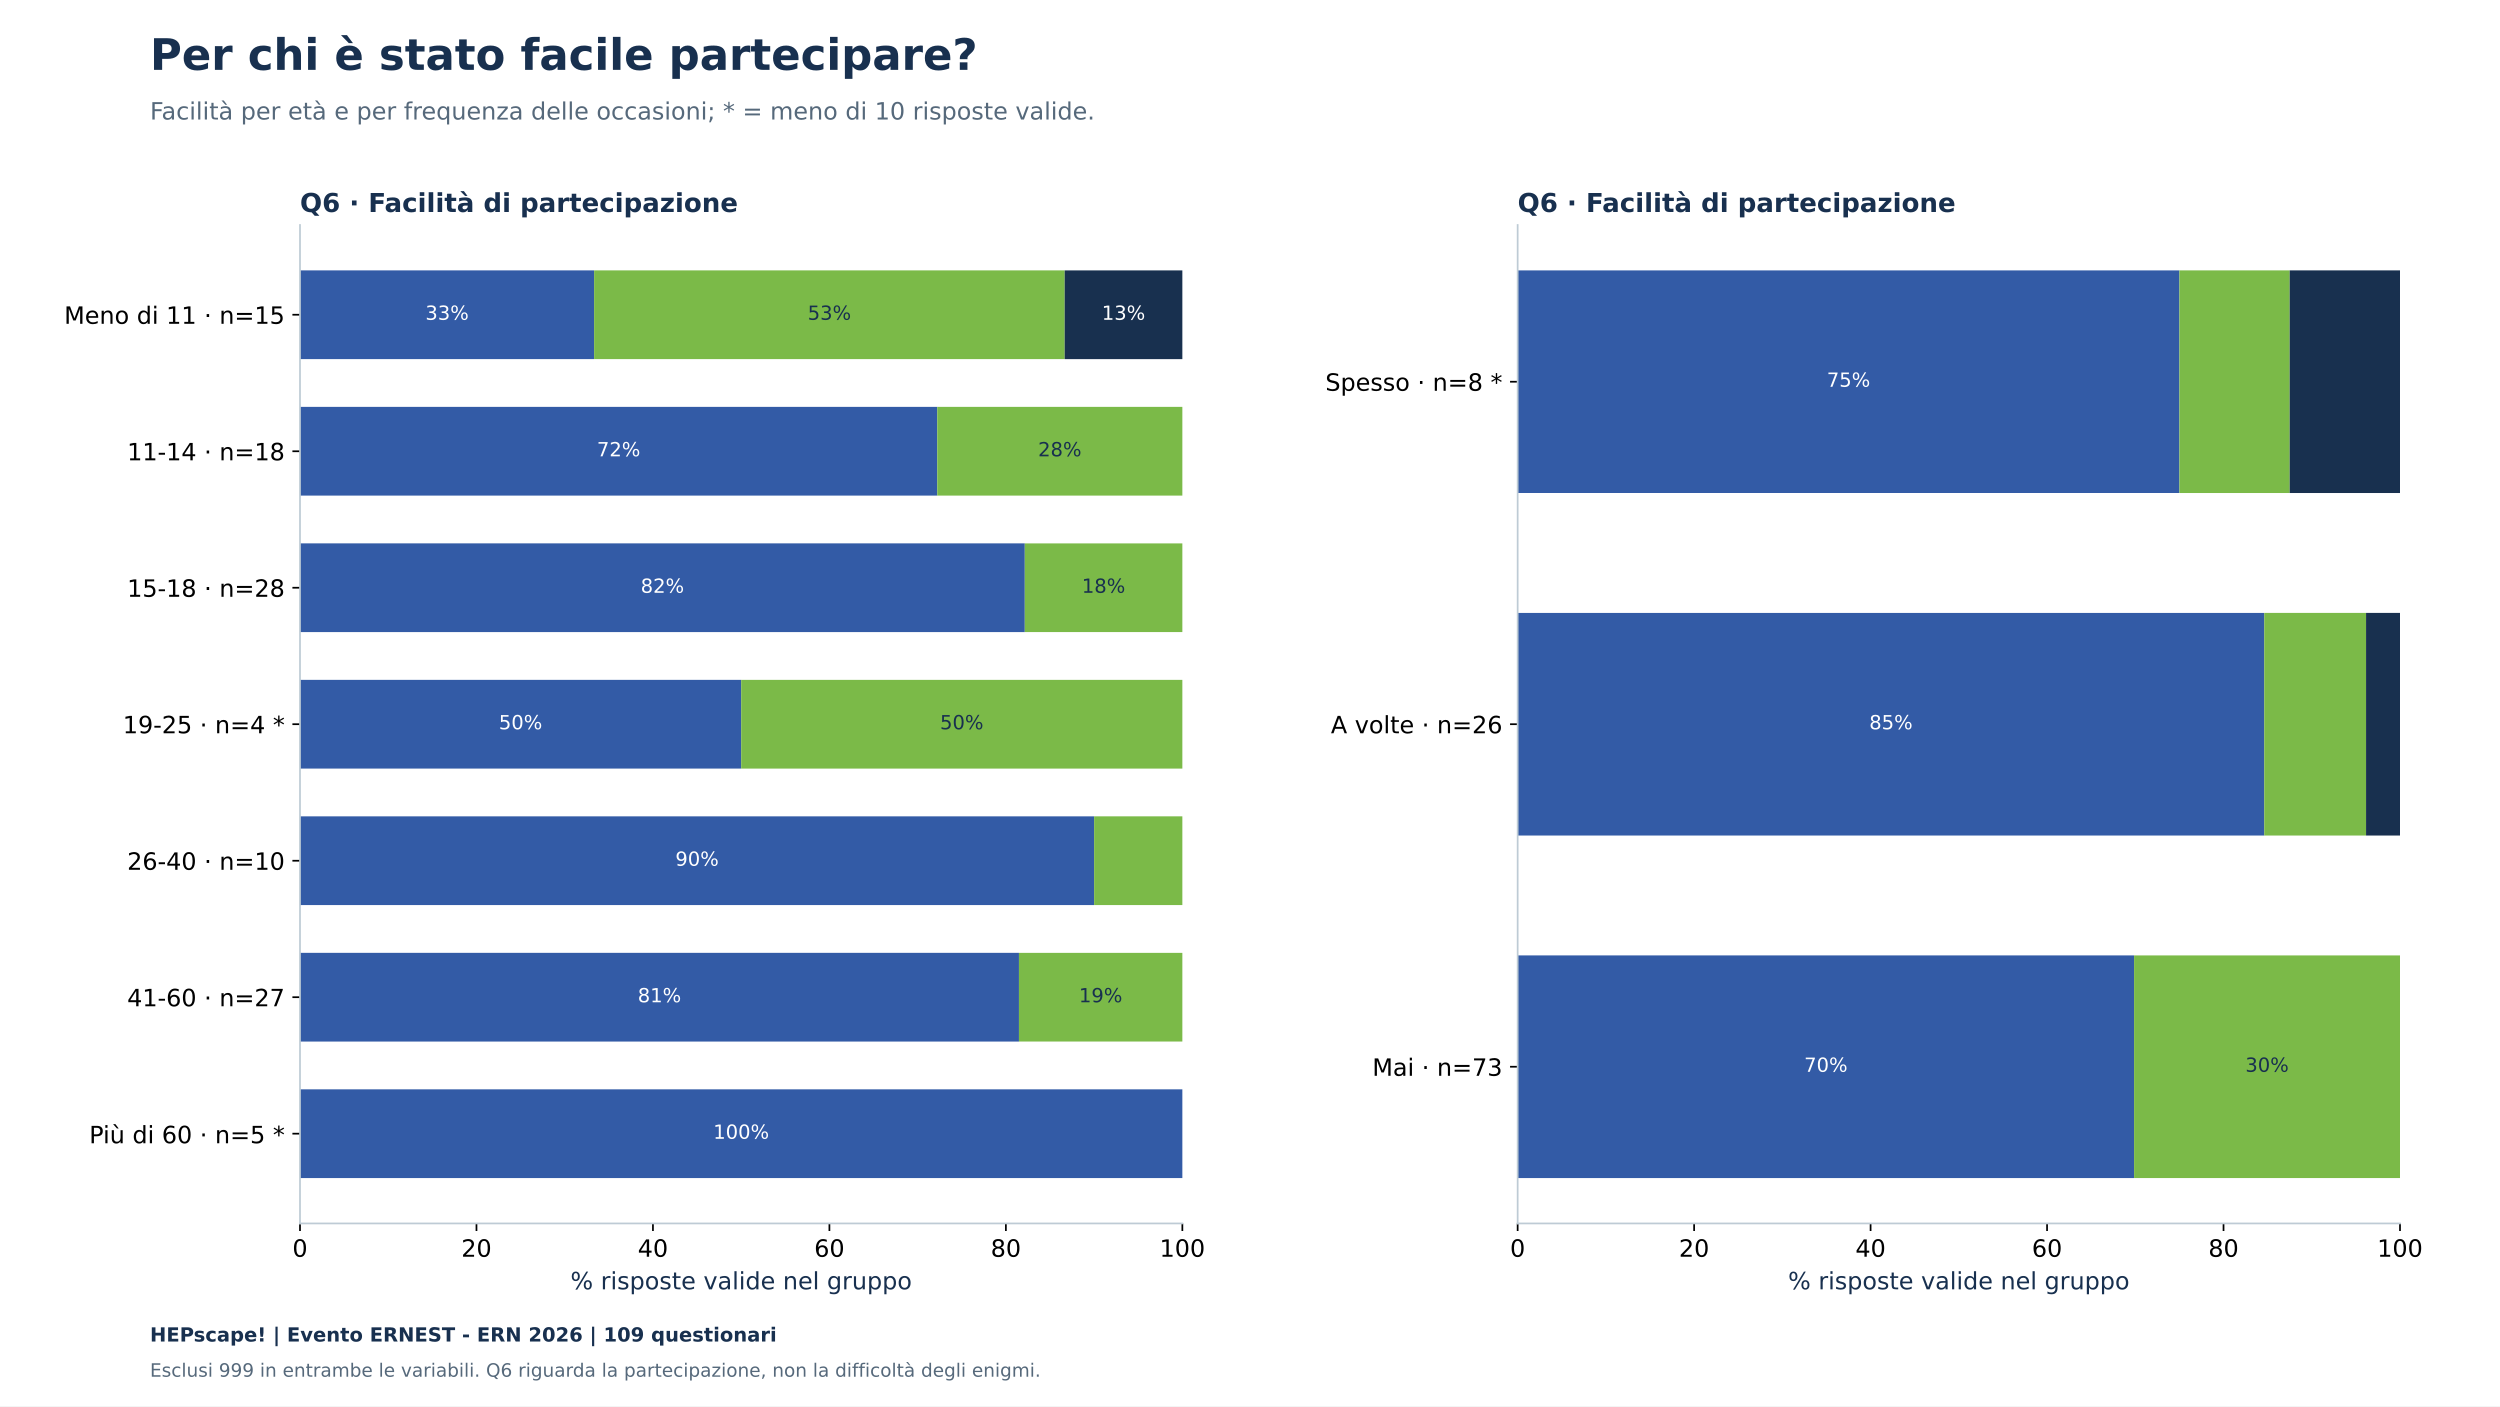
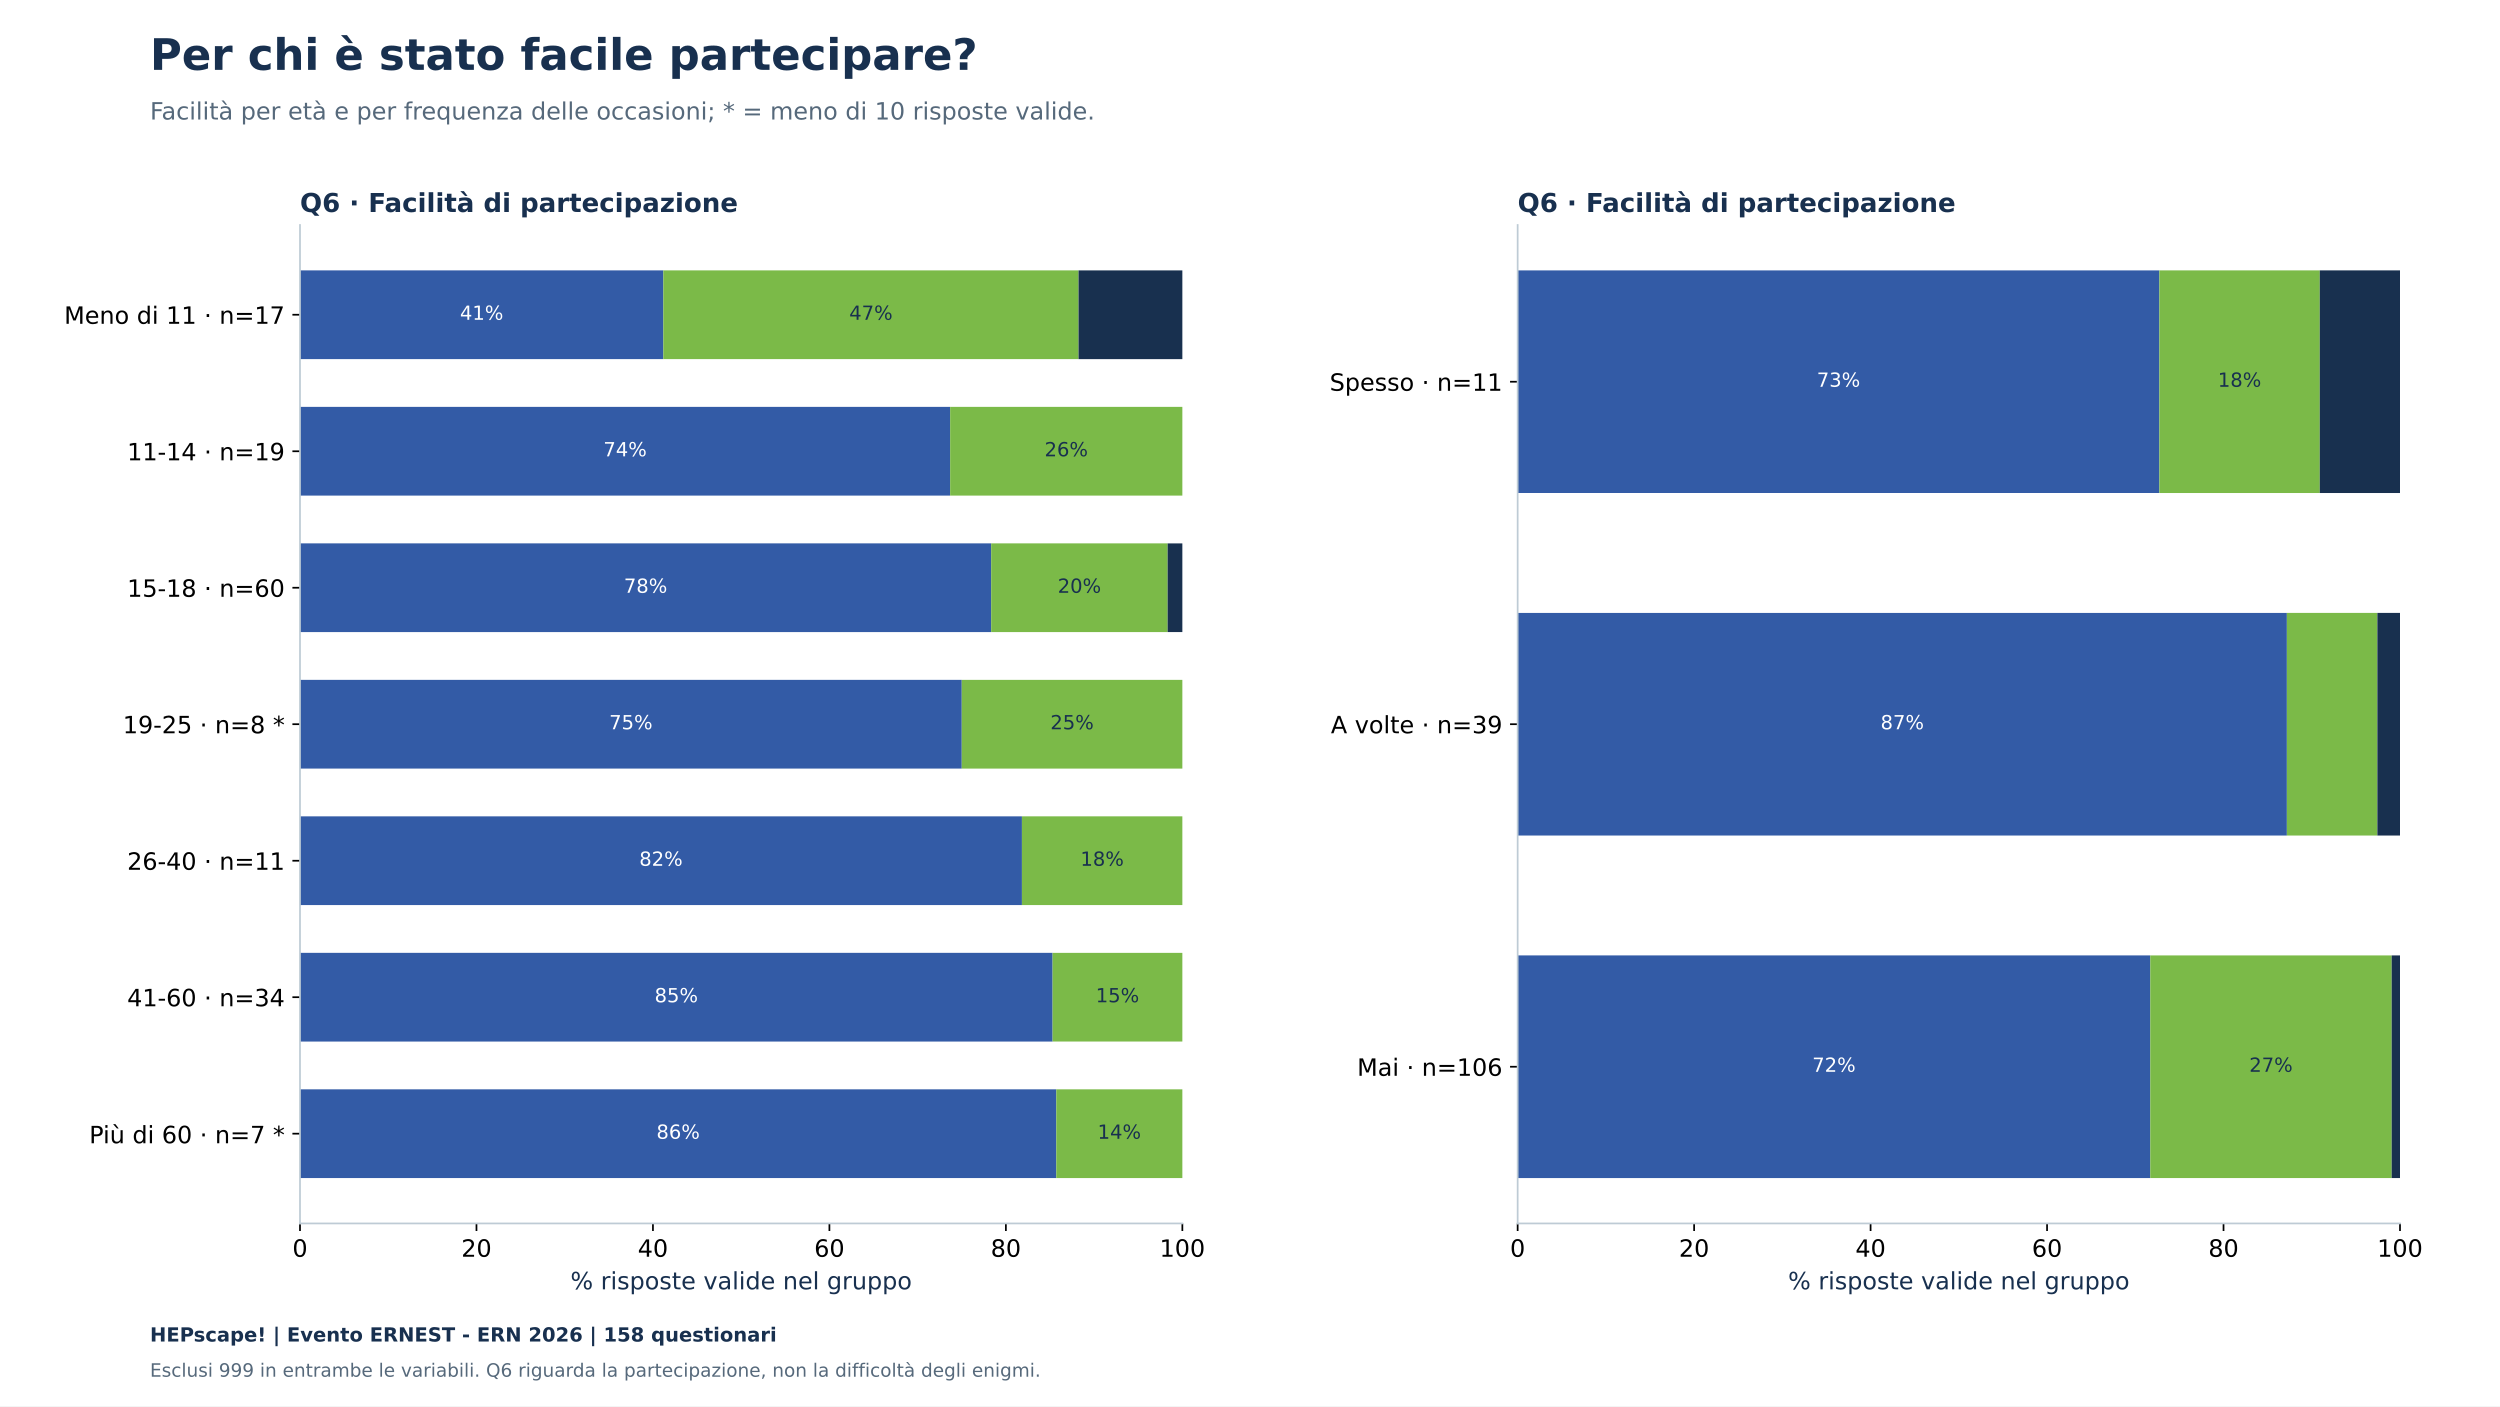
<svg xmlns="http://www.w3.org/2000/svg" xmlns:xlink="http://www.w3.org/1999/xlink" width="1152pt" height="648pt" viewBox="0 0 1152 648" version="1.1">
  <defs>
    <style type="text/css">*{stroke-linejoin: round; stroke-linecap: butt}</style>
  </defs>
  <g id="figure_1">
    <g id="patch_1">
      <path d="M 0 648  L 1152 648  L 1152 0  L 0 0  z " style="fill: #ffffff" />
    </g>
    <g id="axes_1">
      <g id="patch_2">
        <path d="M 138.24 563.76  L 544.828 563.76  L 544.828 103.68  L 138.24 103.68  z " style="fill: #ffffff" />
      </g>
      <g id="patch_3">
-         <path d="M 138.24 124.593  L 273.769 124.593  L 273.769 165.475  L 138.24 165.475  z " clip-path="url(#p94f14dff14)" style="fill: #335ba6" />
+         <path d="M 138.24 124.593  L 305.659 124.593  L 305.659 165.475  L 138.24 165.475  z " clip-path="url(#pb7da4c75af)" style="fill: #335ba6" />
      </g>
      <g id="patch_4">
-         <path d="M 138.24 187.488  L 431.887 187.488  L 431.887 228.37  L 138.24 228.37  z " clip-path="url(#p94f14dff14)" style="fill: #335ba6" />
+         <path d="M 138.24 187.488  L 437.831 187.488  L 437.831 228.37  L 138.24 228.37  z " clip-path="url(#pb7da4c75af)" style="fill: #335ba6" />
      </g>
      <g id="patch_5">
-         <path d="M 138.24 250.384  L 472.223 250.384  L 472.223 291.266  L 138.24 291.266  z " clip-path="url(#p94f14dff14)" style="fill: #335ba6" />
+         <path d="M 138.24 250.384  L 456.734 250.384  L 456.734 291.266  L 138.24 291.266  z " clip-path="url(#pb7da4c75af)" style="fill: #335ba6" />
      </g>
      <g id="patch_6">
-         <path d="M 138.24 313.279  L 341.534 313.279  L 341.534 354.161  L 138.24 354.161  z " clip-path="url(#p94f14dff14)" style="fill: #335ba6" />
+         <path d="M 138.24 313.279  L 443.181 313.279  L 443.181 354.161  L 138.24 354.161  z " clip-path="url(#pb7da4c75af)" style="fill: #335ba6" />
      </g>
      <g id="patch_7">
-         <path d="M 138.24 376.174  L 504.169 376.174  L 504.169 417.056  L 138.24 417.056  z " clip-path="url(#p94f14dff14)" style="fill: #335ba6" />
+         <path d="M 138.24 376.174  L 470.903 376.174  L 470.903 417.056  L 138.24 417.056  z " clip-path="url(#pb7da4c75af)" style="fill: #335ba6" />
      </g>
      <g id="patch_8">
-         <path d="M 138.24 439.07  L 469.534 439.07  L 469.534 479.952  L 138.24 479.952  z " clip-path="url(#p94f14dff14)" style="fill: #335ba6" />
+         <path d="M 138.24 439.07  L 485.036 439.07  L 485.036 479.952  L 138.24 479.952  z " clip-path="url(#pb7da4c75af)" style="fill: #335ba6" />
      </g>
      <g id="patch_9">
-         <path d="M 138.24 501.965  L 544.828 501.965  L 544.828 542.847  L 138.24 542.847  z " clip-path="url(#p94f14dff14)" style="fill: #335ba6" />
+         <path d="M 138.24 501.965  L 486.744 501.965  L 486.744 542.847  L 138.24 542.847  z " clip-path="url(#pb7da4c75af)" style="fill: #335ba6" />
      </g>
      <g id="patch_10">
-         <path d="M 273.769 124.593  L 490.616 124.593  L 490.616 165.475  L 273.769 165.475  z " clip-path="url(#p94f14dff14)" style="fill: #7bba48" />
+         <path d="M 305.659 124.593  L 496.994 124.593  L 496.994 165.475  L 305.659 165.475  z " clip-path="url(#pb7da4c75af)" style="fill: #7bba48" />
      </g>
      <g id="patch_11">
-         <path d="M 431.887 187.488  L 544.828 187.488  L 544.828 228.37  L 431.887 228.37  z " clip-path="url(#p94f14dff14)" style="fill: #7bba48" />
+         <path d="M 437.831 187.488  L 544.828 187.488  L 544.828 228.37  L 437.831 228.37  z " clip-path="url(#pb7da4c75af)" style="fill: #7bba48" />
      </g>
      <g id="patch_12">
-         <path d="M 472.223 250.384  L 544.828 250.384  L 544.828 291.266  L 472.223 291.266  z " clip-path="url(#p94f14dff14)" style="fill: #7bba48" />
+         <path d="M 456.734 250.384  L 538.052 250.384  L 538.052 291.266  L 456.734 291.266  z " clip-path="url(#pb7da4c75af)" style="fill: #7bba48" />
      </g>
      <g id="patch_13">
-         <path d="M 341.534 313.279  L 544.828 313.279  L 544.828 354.161  L 341.534 354.161  z " clip-path="url(#p94f14dff14)" style="fill: #7bba48" />
+         <path d="M 443.181 313.279  L 544.828 313.279  L 544.828 354.161  L 443.181 354.161  z " clip-path="url(#pb7da4c75af)" style="fill: #7bba48" />
      </g>
      <g id="patch_14">
-         <path d="M 504.169 376.174  L 544.828 376.174  L 544.828 417.056  L 504.169 417.056  z " clip-path="url(#p94f14dff14)" style="fill: #7bba48" />
+         <path d="M 470.903 376.174  L 544.828 376.174  L 544.828 417.056  L 470.903 417.056  z " clip-path="url(#pb7da4c75af)" style="fill: #7bba48" />
      </g>
      <g id="patch_15">
-         <path d="M 469.534 439.07  L 544.828 439.07  L 544.828 479.952  L 469.534 479.952  z " clip-path="url(#p94f14dff14)" style="fill: #7bba48" />
+         <path d="M 485.036 439.07  L 544.828 439.07  L 544.828 479.952  L 485.036 479.952  z " clip-path="url(#pb7da4c75af)" style="fill: #7bba48" />
      </g>
      <g id="patch_16">
-         <path d="M 544.828 501.965  L 544.828 501.965  L 544.828 542.847  L 544.828 542.847  z " clip-path="url(#p94f14dff14)" style="fill: #7bba48" />
+         <path d="M 486.744 501.965  L 544.828 501.965  L 544.828 542.847  L 486.744 542.847  z " clip-path="url(#pb7da4c75af)" style="fill: #7bba48" />
      </g>
      <g id="patch_17">
-         <path d="M 490.616 124.593  L 544.828 124.593  L 544.828 165.475  L 490.616 165.475  z " clip-path="url(#p94f14dff14)" style="fill: #18304f" />
+         <path d="M 496.994 124.593  L 544.828 124.593  L 544.828 165.475  L 496.994 165.475  z " clip-path="url(#pb7da4c75af)" style="fill: #18304f" />
      </g>
      <g id="patch_18">
-         <path d="M 544.828 187.488  L 544.828 187.488  L 544.828 228.37  L 544.828 228.37  z " clip-path="url(#p94f14dff14)" style="fill: #18304f" />
+         <path d="M 544.828 187.488  L 544.828 187.488  L 544.828 228.37  L 544.828 228.37  z " clip-path="url(#pb7da4c75af)" style="fill: #18304f" />
      </g>
      <g id="patch_19">
-         <path d="M 544.828 250.384  L 544.828 250.384  L 544.828 291.266  L 544.828 291.266  z " clip-path="url(#p94f14dff14)" style="fill: #18304f" />
+         <path d="M 538.052 250.384  L 544.828 250.384  L 544.828 291.266  L 538.052 291.266  z " clip-path="url(#pb7da4c75af)" style="fill: #18304f" />
      </g>
      <g id="patch_20">
-         <path d="M 544.828 313.279  L 544.828 313.279  L 544.828 354.161  L 544.828 354.161  z " clip-path="url(#p94f14dff14)" style="fill: #18304f" />
+         <path d="M 544.828 313.279  L 544.828 313.279  L 544.828 354.161  L 544.828 354.161  z " clip-path="url(#pb7da4c75af)" style="fill: #18304f" />
      </g>
      <g id="patch_21">
-         <path d="M 544.828 376.174  L 544.828 376.174  L 544.828 417.056  L 544.828 417.056  z " clip-path="url(#p94f14dff14)" style="fill: #18304f" />
+         <path d="M 544.828 376.174  L 544.828 376.174  L 544.828 417.056  L 544.828 417.056  z " clip-path="url(#pb7da4c75af)" style="fill: #18304f" />
      </g>
      <g id="patch_22">
-         <path d="M 544.828 439.07  L 544.828 439.07  L 544.828 479.952  L 544.828 479.952  z " clip-path="url(#p94f14dff14)" style="fill: #18304f" />
+         <path d="M 544.828 439.07  L 544.828 439.07  L 544.828 479.952  L 544.828 479.952  z " clip-path="url(#pb7da4c75af)" style="fill: #18304f" />
      </g>
      <g id="patch_23">
-         <path d="M 544.828 501.965  L 544.828 501.965  L 544.828 542.847  L 544.828 542.847  z " clip-path="url(#p94f14dff14)" style="fill: #18304f" />
+         <path d="M 544.828 501.965  L 544.828 501.965  L 544.828 542.847  L 544.828 542.847  z " clip-path="url(#pb7da4c75af)" style="fill: #18304f" />
      </g>
      <g id="matplotlib.axis_1">
        <g id="xtick_1">
          <g id="line2d_1">
            <defs>
-               <path id="ma887e49fb0" d="M 0 0  L 0 3.5  " style="stroke: #000000; stroke-width: 0.8" />
+               <path id="mf8f3e7c945" d="M 0 0  L 0 3.5  " style="stroke: #000000; stroke-width: 0.8" />
            </defs>
            <g>
-               <use xlink:href="#ma887e49fb0" x="138.24" y="563.76" style="stroke: #000000; stroke-width: 0.8" />
+               <use xlink:href="#mf8f3e7c945" x="138.24" y="563.76" style="stroke: #000000; stroke-width: 0.8" />
            </g>
          </g>
          <g id="text_1">
            <text style="font-size: 11px; font-family: 'DejaVu Sans'; text-anchor: middle" x="138.24" y="579.117" transform="rotate(-0 138.24 579.1174)">0</text>
          </g>
        </g>
        <g id="xtick_2">
          <g id="line2d_2">
            <g>
-               <use xlink:href="#ma887e49fb0" x="219.558" y="563.76" style="stroke: #000000; stroke-width: 0.8" />
+               <use xlink:href="#mf8f3e7c945" x="219.558" y="563.76" style="stroke: #000000; stroke-width: 0.8" />
            </g>
          </g>
          <g id="text_2">
            <text style="font-size: 11px; font-family: 'DejaVu Sans'; text-anchor: middle" x="219.558" y="579.117" transform="rotate(-0 219.5576 579.1174)">20</text>
          </g>
        </g>
        <g id="xtick_3">
          <g id="line2d_3">
            <g>
-               <use xlink:href="#ma887e49fb0" x="300.875" y="563.76" style="stroke: #000000; stroke-width: 0.8" />
+               <use xlink:href="#mf8f3e7c945" x="300.875" y="563.76" style="stroke: #000000; stroke-width: 0.8" />
            </g>
          </g>
          <g id="text_3">
            <text style="font-size: 11px; font-family: 'DejaVu Sans'; text-anchor: middle" x="300.875" y="579.117" transform="rotate(-0 300.8753 579.1174)">40</text>
          </g>
        </g>
        <g id="xtick_4">
          <g id="line2d_4">
            <g>
-               <use xlink:href="#ma887e49fb0" x="382.193" y="563.76" style="stroke: #000000; stroke-width: 0.8" />
+               <use xlink:href="#mf8f3e7c945" x="382.193" y="563.76" style="stroke: #000000; stroke-width: 0.8" />
            </g>
          </g>
          <g id="text_4">
            <text style="font-size: 11px; font-family: 'DejaVu Sans'; text-anchor: middle" x="382.193" y="579.117" transform="rotate(-0 382.1929 579.1174)">60</text>
          </g>
        </g>
        <g id="xtick_5">
          <g id="line2d_5">
            <g>
-               <use xlink:href="#ma887e49fb0" x="463.511" y="563.76" style="stroke: #000000; stroke-width: 0.8" />
+               <use xlink:href="#mf8f3e7c945" x="463.511" y="563.76" style="stroke: #000000; stroke-width: 0.8" />
            </g>
          </g>
          <g id="text_5">
            <text style="font-size: 11px; font-family: 'DejaVu Sans'; text-anchor: middle" x="463.511" y="579.117" transform="rotate(-0 463.5106 579.1174)">80</text>
          </g>
        </g>
        <g id="xtick_6">
          <g id="line2d_6">
            <g>
-               <use xlink:href="#ma887e49fb0" x="544.828" y="563.76" style="stroke: #000000; stroke-width: 0.8" />
+               <use xlink:href="#mf8f3e7c945" x="544.828" y="563.76" style="stroke: #000000; stroke-width: 0.8" />
            </g>
          </g>
          <g id="text_6">
            <text style="font-size: 11px; font-family: 'DejaVu Sans'; text-anchor: middle" x="544.828" y="579.117" transform="rotate(-0 544.8282 579.1174)">100</text>
          </g>
        </g>
        <g id="text_7">
          <text style="font-size: 11px; font-family: 'DejaVu Sans'; text-anchor: middle; fill: #18304f" x="341.534" y="594.118" transform="rotate(-0 341.5341 594.1183)">% risposte valide nel gruppo</text>
        </g>
      </g>
      <g id="matplotlib.axis_2">
        <g id="ytick_1">
          <g id="line2d_7">
            <defs>
-               <path id="ma23725192f" d="M 0 0  L -3.5 0  " style="stroke: #000000; stroke-width: 0.8" />
+               <path id="meb130dfa30" d="M 0 0  L -3.5 0  " style="stroke: #000000; stroke-width: 0.8" />
            </defs>
            <g>
-               <use xlink:href="#ma23725192f" x="138.24" y="145.034" style="stroke: #000000; stroke-width: 0.8" />
+               <use xlink:href="#meb130dfa30" x="138.24" y="145.034" style="stroke: #000000; stroke-width: 0.8" />
            </g>
          </g>
          <g id="text_8">
-             <text style="font-size: 11px; font-family: 'DejaVu Sans'; text-anchor: end" x="131.24" y="149.213" transform="rotate(-0 131.24 149.2129)">Meno di 11 · n=15</text>
+             <text style="font-size: 11px; font-family: 'DejaVu Sans'; text-anchor: end" x="131.24" y="149.213" transform="rotate(-0 131.24 149.2129)">Meno di 11 · n=17</text>
          </g>
        </g>
        <g id="ytick_2">
          <g id="line2d_8">
            <g>
-               <use xlink:href="#ma23725192f" x="138.24" y="207.929" style="stroke: #000000; stroke-width: 0.8" />
+               <use xlink:href="#meb130dfa30" x="138.24" y="207.929" style="stroke: #000000; stroke-width: 0.8" />
            </g>
          </g>
          <g id="text_9">
-             <text style="font-size: 11px; font-family: 'DejaVu Sans'; text-anchor: end" x="131.24" y="212.108" transform="rotate(-0 131.24 212.1079)">11-14 · n=18</text>
+             <text style="font-size: 11px; font-family: 'DejaVu Sans'; text-anchor: end" x="131.24" y="212.108" transform="rotate(-0 131.24 212.1079)">11-14 · n=19</text>
          </g>
        </g>
        <g id="ytick_3">
          <g id="line2d_9">
            <g>
-               <use xlink:href="#ma23725192f" x="138.24" y="270.825" style="stroke: #000000; stroke-width: 0.8" />
+               <use xlink:href="#meb130dfa30" x="138.24" y="270.825" style="stroke: #000000; stroke-width: 0.8" />
            </g>
          </g>
          <g id="text_10">
-             <text style="font-size: 11px; font-family: 'DejaVu Sans'; text-anchor: end" x="131.24" y="275.003" transform="rotate(-0 131.24 275.0033)">15-18 · n=28</text>
+             <text style="font-size: 11px; font-family: 'DejaVu Sans'; text-anchor: end" x="131.24" y="275.003" transform="rotate(-0 131.24 275.0033)">15-18 · n=60</text>
          </g>
        </g>
        <g id="ytick_4">
          <g id="line2d_10">
            <g>
-               <use xlink:href="#ma23725192f" x="138.24" y="333.72" style="stroke: #000000; stroke-width: 0.8" />
+               <use xlink:href="#meb130dfa30" x="138.24" y="333.72" style="stroke: #000000; stroke-width: 0.8" />
            </g>
          </g>
          <g id="text_11">
-             <text style="font-size: 11px; font-family: 'DejaVu Sans'; text-anchor: end" x="131.24" y="337.899" transform="rotate(-0 131.24 337.8987)">19-25 · n=4 *</text>
+             <text style="font-size: 11px; font-family: 'DejaVu Sans'; text-anchor: end" x="131.24" y="337.899" transform="rotate(-0 131.24 337.8987)">19-25 · n=8 *</text>
          </g>
        </g>
        <g id="ytick_5">
          <g id="line2d_11">
            <g>
-               <use xlink:href="#ma23725192f" x="138.24" y="396.615" style="stroke: #000000; stroke-width: 0.8" />
+               <use xlink:href="#meb130dfa30" x="138.24" y="396.615" style="stroke: #000000; stroke-width: 0.8" />
            </g>
          </g>
          <g id="text_12">
-             <text style="font-size: 11px; font-family: 'DejaVu Sans'; text-anchor: end" x="131.24" y="400.794" transform="rotate(-0 131.24 400.7941)">26-40 · n=10</text>
+             <text style="font-size: 11px; font-family: 'DejaVu Sans'; text-anchor: end" x="131.24" y="400.794" transform="rotate(-0 131.24 400.7941)">26-40 · n=11</text>
          </g>
        </g>
        <g id="ytick_6">
          <g id="line2d_12">
            <g>
-               <use xlink:href="#ma23725192f" x="138.24" y="459.511" style="stroke: #000000; stroke-width: 0.8" />
+               <use xlink:href="#meb130dfa30" x="138.24" y="459.511" style="stroke: #000000; stroke-width: 0.8" />
            </g>
          </g>
          <g id="text_13">
-             <text style="font-size: 11px; font-family: 'DejaVu Sans'; text-anchor: end" x="131.24" y="463.69" transform="rotate(-0 131.24 463.6896)">41-60 · n=27</text>
+             <text style="font-size: 11px; font-family: 'DejaVu Sans'; text-anchor: end" x="131.24" y="463.69" transform="rotate(-0 131.24 463.6896)">41-60 · n=34</text>
          </g>
        </g>
        <g id="ytick_7">
          <g id="line2d_13">
            <g>
-               <use xlink:href="#ma23725192f" x="138.24" y="522.406" style="stroke: #000000; stroke-width: 0.8" />
+               <use xlink:href="#meb130dfa30" x="138.24" y="522.406" style="stroke: #000000; stroke-width: 0.8" />
            </g>
          </g>
          <g id="text_14">
-             <text style="font-size: 11px; font-family: 'DejaVu Sans'; text-anchor: end" x="131.24" y="526.805" transform="rotate(-0 131.24 526.8054)">Più di 60 · n=5 *</text>
+             <text style="font-size: 11px; font-family: 'DejaVu Sans'; text-anchor: end" x="131.24" y="526.805" transform="rotate(-0 131.24 526.8054)">Più di 60 · n=7 *</text>
          </g>
        </g>
      </g>
      <g id="patch_24">
        <path d="M 138.24 563.76  L 138.24 103.68  " style="fill: none; stroke: #becbd5; stroke-width: 0.8; stroke-linejoin: miter; stroke-linecap: square" />
      </g>
      <g id="patch_25">
        <path d="M 138.24 563.76  L 544.828 563.76  " style="fill: none; stroke: #becbd5; stroke-width: 0.8; stroke-linejoin: miter; stroke-linecap: square" />
      </g>
      <g id="text_15">
-         <text style="font-size: 9px; font-family: 'DejaVu Sans'; text-anchor: middle; fill: #ffffff" x="206.005" y="147.372" transform="rotate(-0 206.0047 147.3716)">33%</text>
+         <text style="font-size: 9px; font-family: 'DejaVu Sans'; text-anchor: middle; fill: #ffffff" x="221.949" y="147.372" transform="rotate(-0 221.9493 147.3716)">41%</text>
      </g>
      <g id="text_16">
-         <text style="font-size: 9px; font-family: 'DejaVu Sans'; text-anchor: middle; fill: #ffffff" x="285.064" y="210.267" transform="rotate(-0 285.0635 210.2671)">72%</text>
+         <text style="font-size: 9px; font-family: 'DejaVu Sans'; text-anchor: middle; fill: #ffffff" x="288.036" y="210.267" transform="rotate(-0 288.0357 210.2671)">74%</text>
      </g>
      <g id="text_17">
-         <text style="font-size: 9px; font-family: 'DejaVu Sans'; text-anchor: middle; fill: #ffffff" x="305.232" y="273.162" transform="rotate(-0 305.2316 273.1625)">82%</text>
+         <text style="font-size: 9px; font-family: 'DejaVu Sans'; text-anchor: middle; fill: #ffffff" x="297.487" y="273.162" transform="rotate(-0 297.4871 273.1625)">78%</text>
      </g>
      <g id="text_18">
-         <text style="font-size: 9px; font-family: 'DejaVu Sans'; text-anchor: middle; fill: #ffffff" x="239.887" y="336.058" transform="rotate(-0 239.8871 336.0579)">50%</text>
+         <text style="font-size: 9px; font-family: 'DejaVu Sans'; text-anchor: middle; fill: #ffffff" x="290.711" y="336.058" transform="rotate(-0 290.7106 336.0579)">75%</text>
      </g>
      <g id="text_19">
-         <text style="font-size: 9px; font-family: 'DejaVu Sans'; text-anchor: middle; fill: #ffffff" x="321.205" y="398.953" transform="rotate(-0 321.2047 398.9533)">90%</text>
+         <text style="font-size: 9px; font-family: 'DejaVu Sans'; text-anchor: middle; fill: #ffffff" x="304.572" y="398.953" transform="rotate(-0 304.5716 398.9533)">82%</text>
      </g>
      <g id="text_20">
-         <text style="font-size: 9px; font-family: 'DejaVu Sans'; text-anchor: middle; fill: #ffffff" x="303.887" y="461.849" transform="rotate(-0 303.8871 461.8487)">81%</text>
+         <text style="font-size: 9px; font-family: 'DejaVu Sans'; text-anchor: middle; fill: #ffffff" x="311.638" y="461.849" transform="rotate(-0 311.6379 461.8487)">85%</text>
      </g>
      <g id="text_21">
-         <text style="font-size: 9px; font-family: 'DejaVu Sans'; text-anchor: middle; fill: #ffffff" x="341.534" y="524.744" transform="rotate(-0 341.5341 524.7442)">100%</text>
+         <text style="font-size: 9px; font-family: 'DejaVu Sans'; text-anchor: middle; fill: #ffffff" x="312.492" y="524.744" transform="rotate(-0 312.4921 524.7442)">86%</text>
      </g>
      <g id="text_22">
-         <text style="font-size: 9px; font-family: 'DejaVu Sans'; text-anchor: middle; fill: #18304f" x="382.193" y="147.372" transform="rotate(-0 382.1929 147.3716)">53%</text>
+         <text style="font-size: 9px; font-family: 'DejaVu Sans'; text-anchor: middle; fill: #18304f" x="401.327" y="147.372" transform="rotate(-0 401.3265 147.3716)">47%</text>
      </g>
      <g id="text_23">
-         <text style="font-size: 9px; font-family: 'DejaVu Sans'; text-anchor: middle; fill: #18304f" x="488.358" y="210.267" transform="rotate(-0 488.3576 210.2671)">28%</text>
+         <text style="font-size: 9px; font-family: 'DejaVu Sans'; text-anchor: middle; fill: #18304f" x="491.33" y="210.267" transform="rotate(-0 491.3298 210.2671)">26%</text>
      </g>
      <g id="text_24">
-         <text style="font-size: 9px; font-family: 'DejaVu Sans'; text-anchor: middle; fill: #18304f" x="508.526" y="273.162" transform="rotate(-0 508.5257 273.1625)">18%</text>
+         <text style="font-size: 9px; font-family: 'DejaVu Sans'; text-anchor: middle; fill: #18304f" x="497.393" y="273.162" transform="rotate(-0 497.3929 273.1625)">20%</text>
      </g>
      <g id="text_25">
-         <text style="font-size: 9px; font-family: 'DejaVu Sans'; text-anchor: middle; fill: #18304f" x="443.181" y="336.058" transform="rotate(-0 443.1812 336.0579)">50%</text>
+         <text style="font-size: 9px; font-family: 'DejaVu Sans'; text-anchor: middle; fill: #18304f" x="494.005" y="336.058" transform="rotate(-0 494.0047 336.0579)">25%</text>
      </g>
      <g id="text_26">
-         <text style="font-size: 9px; font-family: 'DejaVu Sans'; text-anchor: middle; fill: #18304f" x="507.181" y="461.849" transform="rotate(-0 507.1812 461.8487)">19%</text>
+         <text style="font-size: 9px; font-family: 'DejaVu Sans'; text-anchor: middle; fill: #18304f" x="507.866" y="398.953" transform="rotate(-0 507.8657 398.9533)">18%</text>
      </g>
      <g id="text_27">
-         <text style="font-size: 9px; font-family: 'DejaVu Sans'; text-anchor: middle; fill: #ffffff" x="517.722" y="147.372" transform="rotate(-0 517.7224 147.3716)">13%</text>
+         <text style="font-size: 9px; font-family: 'DejaVu Sans'; text-anchor: middle; fill: #18304f" x="514.932" y="461.849" transform="rotate(-0 514.932 461.8487)">15%</text>
      </g>
      <g id="text_28">
+         <text style="font-size: 9px; font-family: 'DejaVu Sans'; text-anchor: middle; fill: #18304f" x="515.786" y="524.744" transform="rotate(-0 515.7862 524.7442)">14%</text>
+       </g>
+       <g id="text_29">
        <text style="font-weight: 700; font-size: 12px; font-family: 'DejaVu Sans'; text-anchor: start; fill: #18304f" x="138.24" y="97.68" transform="rotate(-0 138.24 97.68)">Q6 · Facilità di partecipazione</text>
      </g>
      <g id="legend_1">
        <g id="patch_26">
          <path d="M 253.18 664.774  L 269.18 664.774  L 269.18 659.174  L 253.18 659.174  z " style="fill: #335ba6" />
        </g>
-         <g id="text_29">
+         <g id="text_30">
          <text style="font-size: 8px; font-family: 'DejaVu Sans'; text-anchor: start; fill: #18304f" x="275.58" y="664.774" transform="rotate(-0 275.5797 664.774)">Sì, molto</text>
        </g>
        <g id="patch_27">
          <path d="M 326.907 664.774  L 342.907 664.774  L 342.907 659.174  L 326.907 659.174  z " style="fill: #7bba48" />
        </g>
-         <g id="text_30">
+         <g id="text_31">
          <text style="font-size: 8px; font-family: 'DejaVu Sans'; text-anchor: start; fill: #18304f" x="349.307" y="664.774" transform="rotate(-0 349.3072 664.774)">In parte</text>
        </g>
        <g id="patch_28">
          <path d="M 396.608 664.774  L 412.608 664.774  L 412.608 659.174  L 396.608 659.174  z " style="fill: #18304f" />
        </g>
-         <g id="text_31">
+         <g id="text_32">
          <text style="font-size: 8px; font-family: 'DejaVu Sans'; text-anchor: start; fill: #18304f" x="419.008" y="664.774" transform="rotate(-0 419.0085 664.774)">No</text>
        </g>
      </g>
    </g>
    <g id="axes_2">
      <g id="patch_29">
        <path d="M 699.332 563.76  L 1105.92 563.76  L 1105.92 103.68  L 699.332 103.68  z " style="fill: #ffffff" />
      </g>
      <g id="patch_30">
-         <path d="M 699.332 124.593  L 1004.273 124.593  L 1004.273 227.183  L 699.332 227.183  z " clip-path="url(#p328ea9bf2a)" style="fill: #335ba6" />
+         <path d="M 699.332 124.593  L 995.032 124.593  L 995.032 227.183  L 699.332 227.183  z " clip-path="url(#p1c1036e2c1)" style="fill: #335ba6" />
      </g>
      <g id="patch_31">
-         <path d="M 699.332 282.425  L 1043.368 282.425  L 1043.368 385.015  L 699.332 385.015  z " clip-path="url(#p328ea9bf2a)" style="fill: #335ba6" />
+         <path d="M 699.332 282.425  L 1053.793 282.425  L 1053.793 385.015  L 699.332 385.015  z " clip-path="url(#p1c1036e2c1)" style="fill: #335ba6" />
      </g>
      <g id="patch_32">
-         <path d="M 699.332 440.257  L 983.387 440.257  L 983.387 542.847  L 699.332 542.847  z " clip-path="url(#p328ea9bf2a)" style="fill: #335ba6" />
+         <path d="M 699.332 440.257  L 990.848 440.257  L 990.848 542.847  L 699.332 542.847  z " clip-path="url(#p1c1036e2c1)" style="fill: #335ba6" />
      </g>
      <g id="patch_33">
-         <path d="M 1004.273 124.593  L 1055.096 124.593  L 1055.096 227.183  L 1004.273 227.183  z " clip-path="url(#p328ea9bf2a)" style="fill: #7bba48" />
+         <path d="M 995.032 124.593  L 1068.957 124.593  L 1068.957 227.183  L 995.032 227.183  z " clip-path="url(#p1c1036e2c1)" style="fill: #7bba48" />
      </g>
      <g id="patch_34">
-         <path d="M 1043.368 282.425  L 1090.282 282.425  L 1090.282 385.015  L 1043.368 385.015  z " clip-path="url(#p328ea9bf2a)" style="fill: #7bba48" />
+         <path d="M 1053.793 282.425  L 1095.495 282.425  L 1095.495 385.015  L 1053.793 385.015  z " clip-path="url(#p1c1036e2c1)" style="fill: #7bba48" />
      </g>
      <g id="patch_35">
-         <path d="M 983.387 440.257  L 1105.92 440.257  L 1105.92 542.847  L 983.387 542.847  z " clip-path="url(#p328ea9bf2a)" style="fill: #7bba48" />
+         <path d="M 990.848 440.257  L 1102.084 440.257  L 1102.084 542.847  L 990.848 542.847  z " clip-path="url(#p1c1036e2c1)" style="fill: #7bba48" />
      </g>
      <g id="patch_36">
-         <path d="M 1055.096 124.593  L 1105.92 124.593  L 1105.92 227.183  L 1055.096 227.183  z " clip-path="url(#p328ea9bf2a)" style="fill: #18304f" />
+         <path d="M 1068.957 124.593  L 1105.92 124.593  L 1105.92 227.183  L 1068.957 227.183  z " clip-path="url(#p1c1036e2c1)" style="fill: #18304f" />
      </g>
      <g id="patch_37">
-         <path d="M 1090.282 282.425  L 1105.92 282.425  L 1105.92 385.015  L 1090.282 385.015  z " clip-path="url(#p328ea9bf2a)" style="fill: #18304f" />
+         <path d="M 1095.495 282.425  L 1105.92 282.425  L 1105.92 385.015  L 1095.495 385.015  z " clip-path="url(#p1c1036e2c1)" style="fill: #18304f" />
      </g>
      <g id="patch_38">
-         <path d="M 1105.92 440.257  L 1105.92 440.257  L 1105.92 542.847  L 1105.92 542.847  z " clip-path="url(#p328ea9bf2a)" style="fill: #18304f" />
+         <path d="M 1102.084 440.257  L 1105.92 440.257  L 1105.92 542.847  L 1102.084 542.847  z " clip-path="url(#p1c1036e2c1)" style="fill: #18304f" />
      </g>
      <g id="matplotlib.axis_3">
        <g id="xtick_7">
          <g id="line2d_14">
            <g>
-               <use xlink:href="#ma887e49fb0" x="699.332" y="563.76" style="stroke: #000000; stroke-width: 0.8" />
-             </g>
-           </g>
-           <g id="text_32">
+               <use xlink:href="#mf8f3e7c945" x="699.332" y="563.76" style="stroke: #000000; stroke-width: 0.8" />
+             </g>
+           </g>
+           <g id="text_33">
            <text style="font-size: 11px; font-family: 'DejaVu Sans'; text-anchor: middle" x="699.332" y="579.117" transform="rotate(-0 699.3318 579.1174)">0</text>
          </g>
        </g>
        <g id="xtick_8">
          <g id="line2d_15">
            <g>
-               <use xlink:href="#ma887e49fb0" x="780.649" y="563.76" style="stroke: #000000; stroke-width: 0.8" />
-             </g>
-           </g>
-           <g id="text_33">
+               <use xlink:href="#mf8f3e7c945" x="780.649" y="563.76" style="stroke: #000000; stroke-width: 0.8" />
+             </g>
+           </g>
+           <g id="text_34">
            <text style="font-size: 11px; font-family: 'DejaVu Sans'; text-anchor: middle" x="780.649" y="579.117" transform="rotate(-0 780.6494 579.1174)">20</text>
          </g>
        </g>
        <g id="xtick_9">
          <g id="line2d_16">
            <g>
-               <use xlink:href="#ma887e49fb0" x="861.967" y="563.76" style="stroke: #000000; stroke-width: 0.8" />
-             </g>
-           </g>
-           <g id="text_34">
+               <use xlink:href="#mf8f3e7c945" x="861.967" y="563.76" style="stroke: #000000; stroke-width: 0.8" />
+             </g>
+           </g>
+           <g id="text_35">
            <text style="font-size: 11px; font-family: 'DejaVu Sans'; text-anchor: middle" x="861.967" y="579.117" transform="rotate(-0 861.9671 579.1174)">40</text>
          </g>
        </g>
        <g id="xtick_10">
          <g id="line2d_17">
            <g>
-               <use xlink:href="#ma887e49fb0" x="943.285" y="563.76" style="stroke: #000000; stroke-width: 0.8" />
-             </g>
-           </g>
-           <g id="text_35">
+               <use xlink:href="#mf8f3e7c945" x="943.285" y="563.76" style="stroke: #000000; stroke-width: 0.8" />
+             </g>
+           </g>
+           <g id="text_36">
            <text style="font-size: 11px; font-family: 'DejaVu Sans'; text-anchor: middle" x="943.285" y="579.117" transform="rotate(-0 943.2847 579.1174)">60</text>
          </g>
        </g>
        <g id="xtick_11">
          <g id="line2d_18">
            <g>
-               <use xlink:href="#ma887e49fb0" x="1024.602" y="563.76" style="stroke: #000000; stroke-width: 0.8" />
-             </g>
-           </g>
-           <g id="text_36">
+               <use xlink:href="#mf8f3e7c945" x="1024.602" y="563.76" style="stroke: #000000; stroke-width: 0.8" />
+             </g>
+           </g>
+           <g id="text_37">
            <text style="font-size: 11px; font-family: 'DejaVu Sans'; text-anchor: middle" x="1024.602" y="579.117" transform="rotate(-0 1024.602 579.1174)">80</text>
          </g>
        </g>
        <g id="xtick_12">
          <g id="line2d_19">
            <g>
-               <use xlink:href="#ma887e49fb0" x="1105.92" y="563.76" style="stroke: #000000; stroke-width: 0.8" />
-             </g>
-           </g>
-           <g id="text_37">
+               <use xlink:href="#mf8f3e7c945" x="1105.92" y="563.76" style="stroke: #000000; stroke-width: 0.8" />
+             </g>
+           </g>
+           <g id="text_38">
            <text style="font-size: 11px; font-family: 'DejaVu Sans'; text-anchor: middle" x="1105.92" y="579.117" transform="rotate(-0 1105.92 579.1174)">100</text>
          </g>
        </g>
-         <g id="text_38">
+         <g id="text_39">
          <text style="font-size: 11px; font-family: 'DejaVu Sans'; text-anchor: middle; fill: #18304f" x="902.626" y="594.118" transform="rotate(-0 902.6259 594.1183)">% risposte valide nel gruppo</text>
        </g>
      </g>
      <g id="matplotlib.axis_4">
        <g id="ytick_8">
          <g id="line2d_20">
            <g>
-               <use xlink:href="#ma23725192f" x="699.332" y="175.888" style="stroke: #000000; stroke-width: 0.8" />
-             </g>
-           </g>
-           <g id="text_39">
-             <text style="font-size: 11px; font-family: 'DejaVu Sans'; text-anchor: end" x="692.332" y="180.067" transform="rotate(-0 692.3318 180.0668)">Spesso · n=8 *</text>
+               <use xlink:href="#meb130dfa30" x="699.332" y="175.888" style="stroke: #000000; stroke-width: 0.8" />
+             </g>
+           </g>
+           <g id="text_40">
+             <text style="font-size: 11px; font-family: 'DejaVu Sans'; text-anchor: end" x="692.332" y="180.067" transform="rotate(-0 692.3318 180.0668)">Spesso · n=11</text>
          </g>
        </g>
        <g id="ytick_9">
          <g id="line2d_21">
            <g>
-               <use xlink:href="#ma23725192f" x="699.332" y="333.72" style="stroke: #000000; stroke-width: 0.8" />
-             </g>
-           </g>
-           <g id="text_40">
-             <text style="font-size: 11px; font-family: 'DejaVu Sans'; text-anchor: end" x="692.332" y="337.899" transform="rotate(-0 692.3318 337.8991)">A volte · n=26</text>
+               <use xlink:href="#meb130dfa30" x="699.332" y="333.72" style="stroke: #000000; stroke-width: 0.8" />
+             </g>
+           </g>
+           <g id="text_41">
+             <text style="font-size: 11px; font-family: 'DejaVu Sans'; text-anchor: end" x="692.332" y="337.899" transform="rotate(-0 692.3318 337.8991)">A volte · n=39</text>
          </g>
        </g>
        <g id="ytick_10">
          <g id="line2d_22">
            <g>
-               <use xlink:href="#ma23725192f" x="699.332" y="491.552" style="stroke: #000000; stroke-width: 0.8" />
-             </g>
-           </g>
-           <g id="text_41">
-             <text style="font-size: 11px; font-family: 'DejaVu Sans'; text-anchor: end" x="692.332" y="495.731" transform="rotate(-0 692.3318 495.731)">Mai · n=73</text>
+               <use xlink:href="#meb130dfa30" x="699.332" y="491.552" style="stroke: #000000; stroke-width: 0.8" />
+             </g>
+           </g>
+           <g id="text_42">
+             <text style="font-size: 11px; font-family: 'DejaVu Sans'; text-anchor: end" x="692.332" y="495.731" transform="rotate(-0 692.3318 495.731)">Mai · n=106</text>
          </g>
        </g>
      </g>
      <g id="patch_39">
        <path d="M 699.332 563.76  L 699.332 103.68  " style="fill: none; stroke: #becbd5; stroke-width: 0.8; stroke-linejoin: miter; stroke-linecap: square" />
      </g>
      <g id="patch_40">
        <path d="M 699.332 563.76  L 1105.92 563.76  " style="fill: none; stroke: #becbd5; stroke-width: 0.8; stroke-linejoin: miter; stroke-linecap: square" />
      </g>
-       <g id="text_42">
-         <text style="font-size: 9px; font-family: 'DejaVu Sans'; text-anchor: middle; fill: #ffffff" x="851.802" y="178.226" transform="rotate(-0 851.8024 178.226)">75%</text>
-       </g>
      <g id="text_43">
-         <text style="font-size: 9px; font-family: 'DejaVu Sans'; text-anchor: middle; fill: #ffffff" x="871.35" y="336.058" transform="rotate(-0 871.3499 336.0579)">85%</text>
+         <text style="font-size: 9px; font-family: 'DejaVu Sans'; text-anchor: middle; fill: #ffffff" x="847.182" y="178.226" transform="rotate(-0 847.182 178.226)">73%</text>
      </g>
      <g id="text_44">
-         <text style="font-size: 9px; font-family: 'DejaVu Sans'; text-anchor: middle; fill: #ffffff" x="841.359" y="493.89" transform="rotate(-0 841.3592 493.8898)">70%</text>
+         <text style="font-size: 9px; font-family: 'DejaVu Sans'; text-anchor: middle; fill: #ffffff" x="876.563" y="336.058" transform="rotate(-0 876.5625 336.0579)">87%</text>
      </g>
      <g id="text_45">
-         <text style="font-size: 9px; font-family: 'DejaVu Sans'; text-anchor: middle; fill: #18304f" x="1044.653" y="493.89" transform="rotate(-0 1044.653 493.8898)">30%</text>
+         <text style="font-size: 9px; font-family: 'DejaVu Sans'; text-anchor: middle; fill: #ffffff" x="845.09" y="493.89" transform="rotate(-0 845.0898 493.8898)">72%</text>
      </g>
      <g id="text_46">
+         <text style="font-size: 9px; font-family: 'DejaVu Sans'; text-anchor: middle; fill: #18304f" x="1031.995" y="178.226" transform="rotate(-0 1031.995 178.226)">18%</text>
+       </g>
+       <g id="text_47">
+         <text style="font-size: 9px; font-family: 'DejaVu Sans'; text-anchor: middle; fill: #18304f" x="1046.466" y="493.89" transform="rotate(-0 1046.466 493.8898)">27%</text>
+       </g>
+       <g id="text_48">
        <text style="font-weight: 700; font-size: 12px; font-family: 'DejaVu Sans'; text-anchor: start; fill: #18304f" x="699.332" y="97.68" transform="rotate(-0 699.3318 97.68)">Q6 · Facilità di partecipazione</text>
      </g>
      <g id="legend_2">
        <g id="patch_41">
          <path d="M 814.272 664.774  L 830.272 664.774  L 830.272 659.174  L 814.272 659.174  z " style="fill: #335ba6" />
        </g>
-         <g id="text_47">
+         <g id="text_49">
          <text style="font-size: 8px; font-family: 'DejaVu Sans'; text-anchor: start; fill: #18304f" x="836.672" y="664.774" transform="rotate(-0 836.6715 664.774)">Sì, molto</text>
        </g>
        <g id="patch_42">
          <path d="M 887.999 664.774  L 903.999 664.774  L 903.999 659.174  L 887.999 659.174  z " style="fill: #7bba48" />
        </g>
-         <g id="text_48">
+         <g id="text_50">
          <text style="font-size: 8px; font-family: 'DejaVu Sans'; text-anchor: start; fill: #18304f" x="910.399" y="664.774" transform="rotate(-0 910.399 664.774)">In parte</text>
        </g>
        <g id="patch_43">
          <path d="M 957.7 664.774  L 973.7 664.774  L 973.7 659.174  L 957.7 659.174  z " style="fill: #18304f" />
        </g>
-         <g id="text_49">
+         <g id="text_51">
          <text style="font-size: 8px; font-family: 'DejaVu Sans'; text-anchor: start; fill: #18304f" x="980.1" y="664.774" transform="rotate(-0 980.1003 664.774)">No</text>
        </g>
      </g>
    </g>
-     <g id="text_50">
+     <g id="text_52">
      <text style="font-weight: 700; font-size: 20px; font-family: 'DejaVu Sans'; text-anchor: start; fill: #18304f" x="69.12" y="32.197" transform="rotate(-0 69.12 32.19687)">Per chi è stato facile partecipare?</text>
    </g>
-     <g id="text_51">
+     <g id="text_53">
      <text style="font-size: 11px; font-family: 'DejaVu Sans'; text-anchor: start; fill: #56697b" x="69.12" y="55.08" transform="rotate(-0 69.12 55.08)">Facilità per età e per frequenza delle occasioni; * = meno di 10 risposte valide.</text>
    </g>
-     <g id="text_52">
-       <text style="font-weight: 700; font-size: 9px; font-family: 'DejaVu Sans'; text-anchor: start; fill: #18304f" x="69.12" y="618.192" transform="rotate(-0 69.12 618.192)">HEPscape! | Evento ERNEST - ERN 2026 | 109 questionari</text>
-     </g>
-     <g id="text_53">
+     <g id="text_54">
+       <text style="font-weight: 700; font-size: 9px; font-family: 'DejaVu Sans'; text-anchor: start; fill: #18304f" x="69.12" y="618.192" transform="rotate(-0 69.12 618.192)">HEPscape! | Evento ERNEST - ERN 2026 | 158 questionari</text>
+     </g>
+     <g id="text_55">
      <text style="font-size: 8.5px; font-family: 'DejaVu Sans'; text-anchor: start; fill: #56697b" x="69.12" y="634.392" transform="rotate(-0 69.12 634.392)">Esclusi 999 in entrambe le variabili. Q6 riguarda la partecipazione, non la difficoltà degli enigmi.</text>
    </g>
  </g>
  <defs>
-     <clipPath id="p94f14dff14">
+     <clipPath id="pb7da4c75af">
      <rect x="138.24" y="103.68" width="406.588" height="460.08" />
    </clipPath>
-     <clipPath id="p328ea9bf2a">
+     <clipPath id="p1c1036e2c1">
      <rect x="699.332" y="103.68" width="406.588" height="460.08" />
    </clipPath>
  </defs>
</svg>
